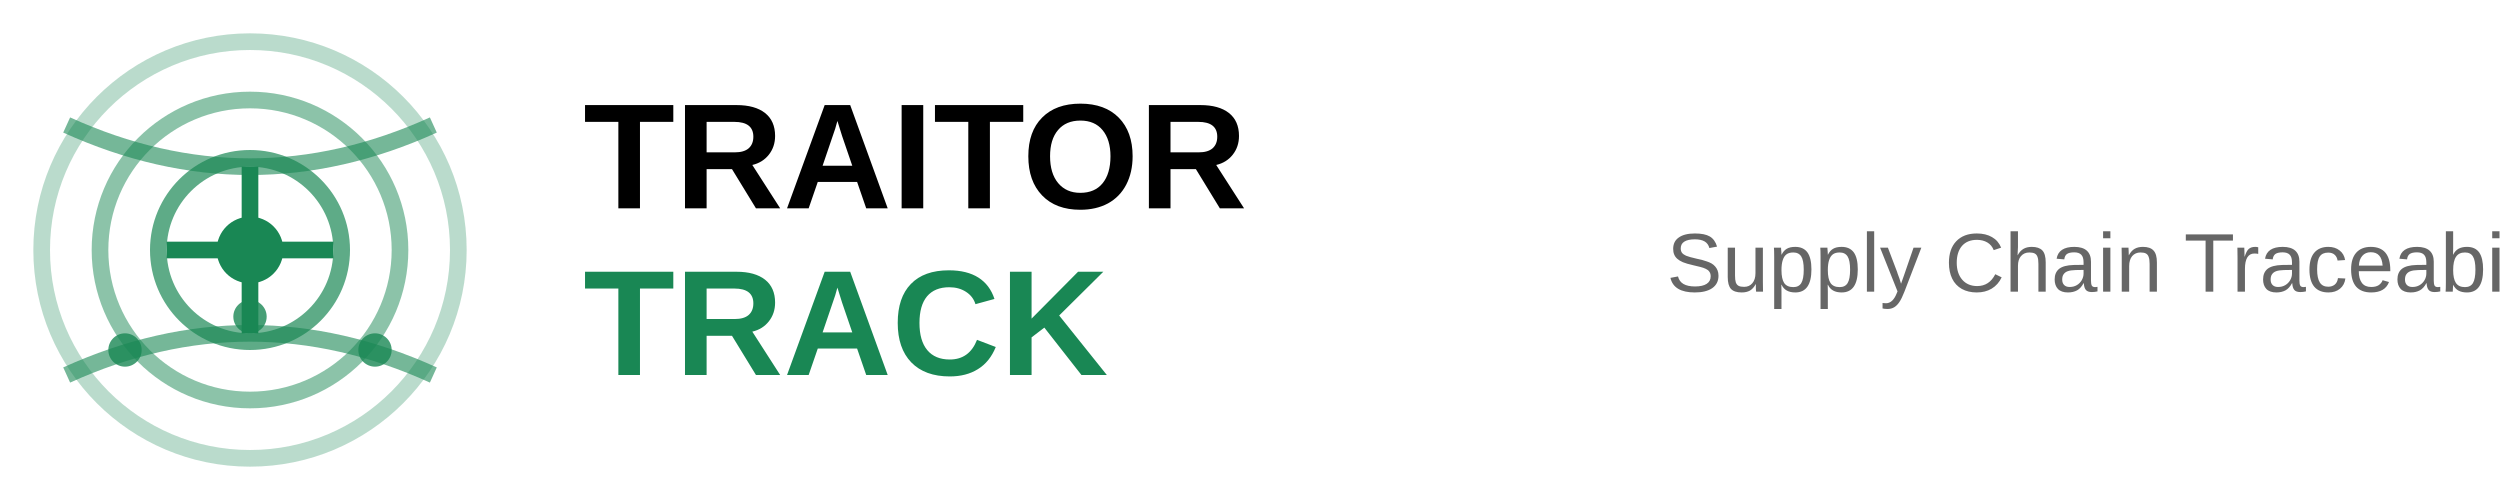
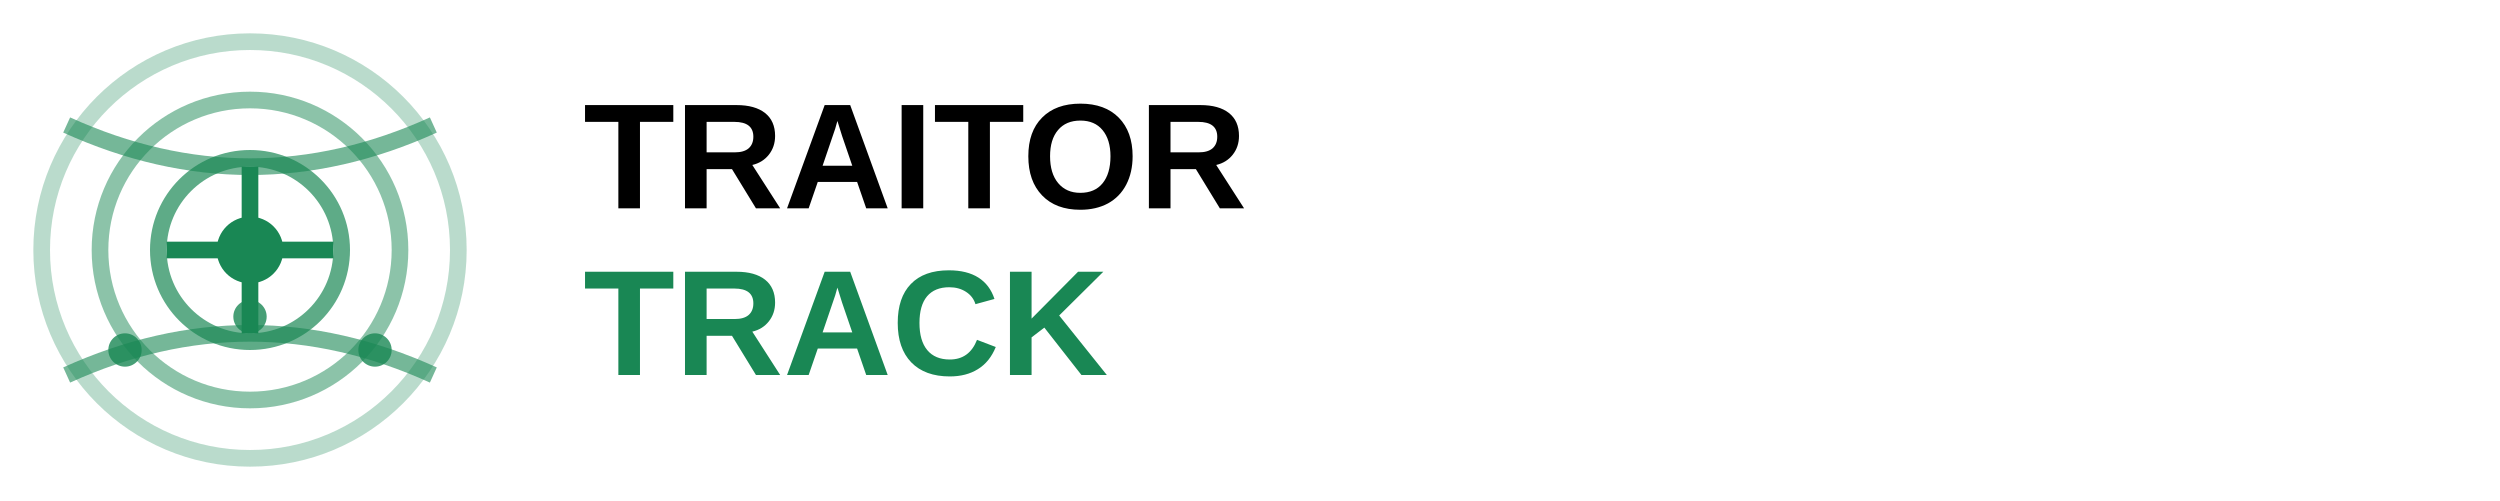
<svg xmlns="http://www.w3.org/2000/svg" viewBox="0 0 300 60" width="300" height="60">
  <circle cx="30" cy="30" r="25" fill="none" stroke="#198754" stroke-width="2" opacity="0.3" />
  <circle cx="30" cy="30" r="18" fill="none" stroke="#198754" stroke-width="2" opacity="0.5" />
  <circle cx="30" cy="30" r="11" fill="none" stroke="#198754" stroke-width="2" opacity="0.7" />
  <circle cx="30" cy="30" r="4" fill="#198754" />
  <line x1="20" y1="30" x2="40" y2="30" stroke="#198754" stroke-width="2" />
  <line x1="30" y1="20" x2="30" y2="40" stroke="#198754" stroke-width="2" />
  <path d="M 8 45 Q 30 35 52 45" fill="none" stroke="#198754" stroke-width="2" opacity="0.6" />
  <path d="M 8 15 Q 30 25 52 15" fill="none" stroke="#198754" stroke-width="2" opacity="0.6" />
  <circle cx="15" cy="42" r="2" fill="#198754" opacity="0.8" />
  <circle cx="30" cy="38" r="2" fill="#198754" opacity="0.8" />
  <circle cx="45" cy="42" r="2" fill="#198754" opacity="0.8" />
  <text x="70" y="25" font-family="Arial, sans-serif" font-size="18" font-weight="bold" fill="#000000">TRAITOR</text>
  <text x="70" y="45" font-family="Arial, sans-serif" font-size="18" font-weight="bold" fill="#198754">TRACK</text>
-   <text x="200" y="35" font-family="Arial, sans-serif" font-size="10" fill="#666666">Supply Chain Traceability</text>
</svg>
